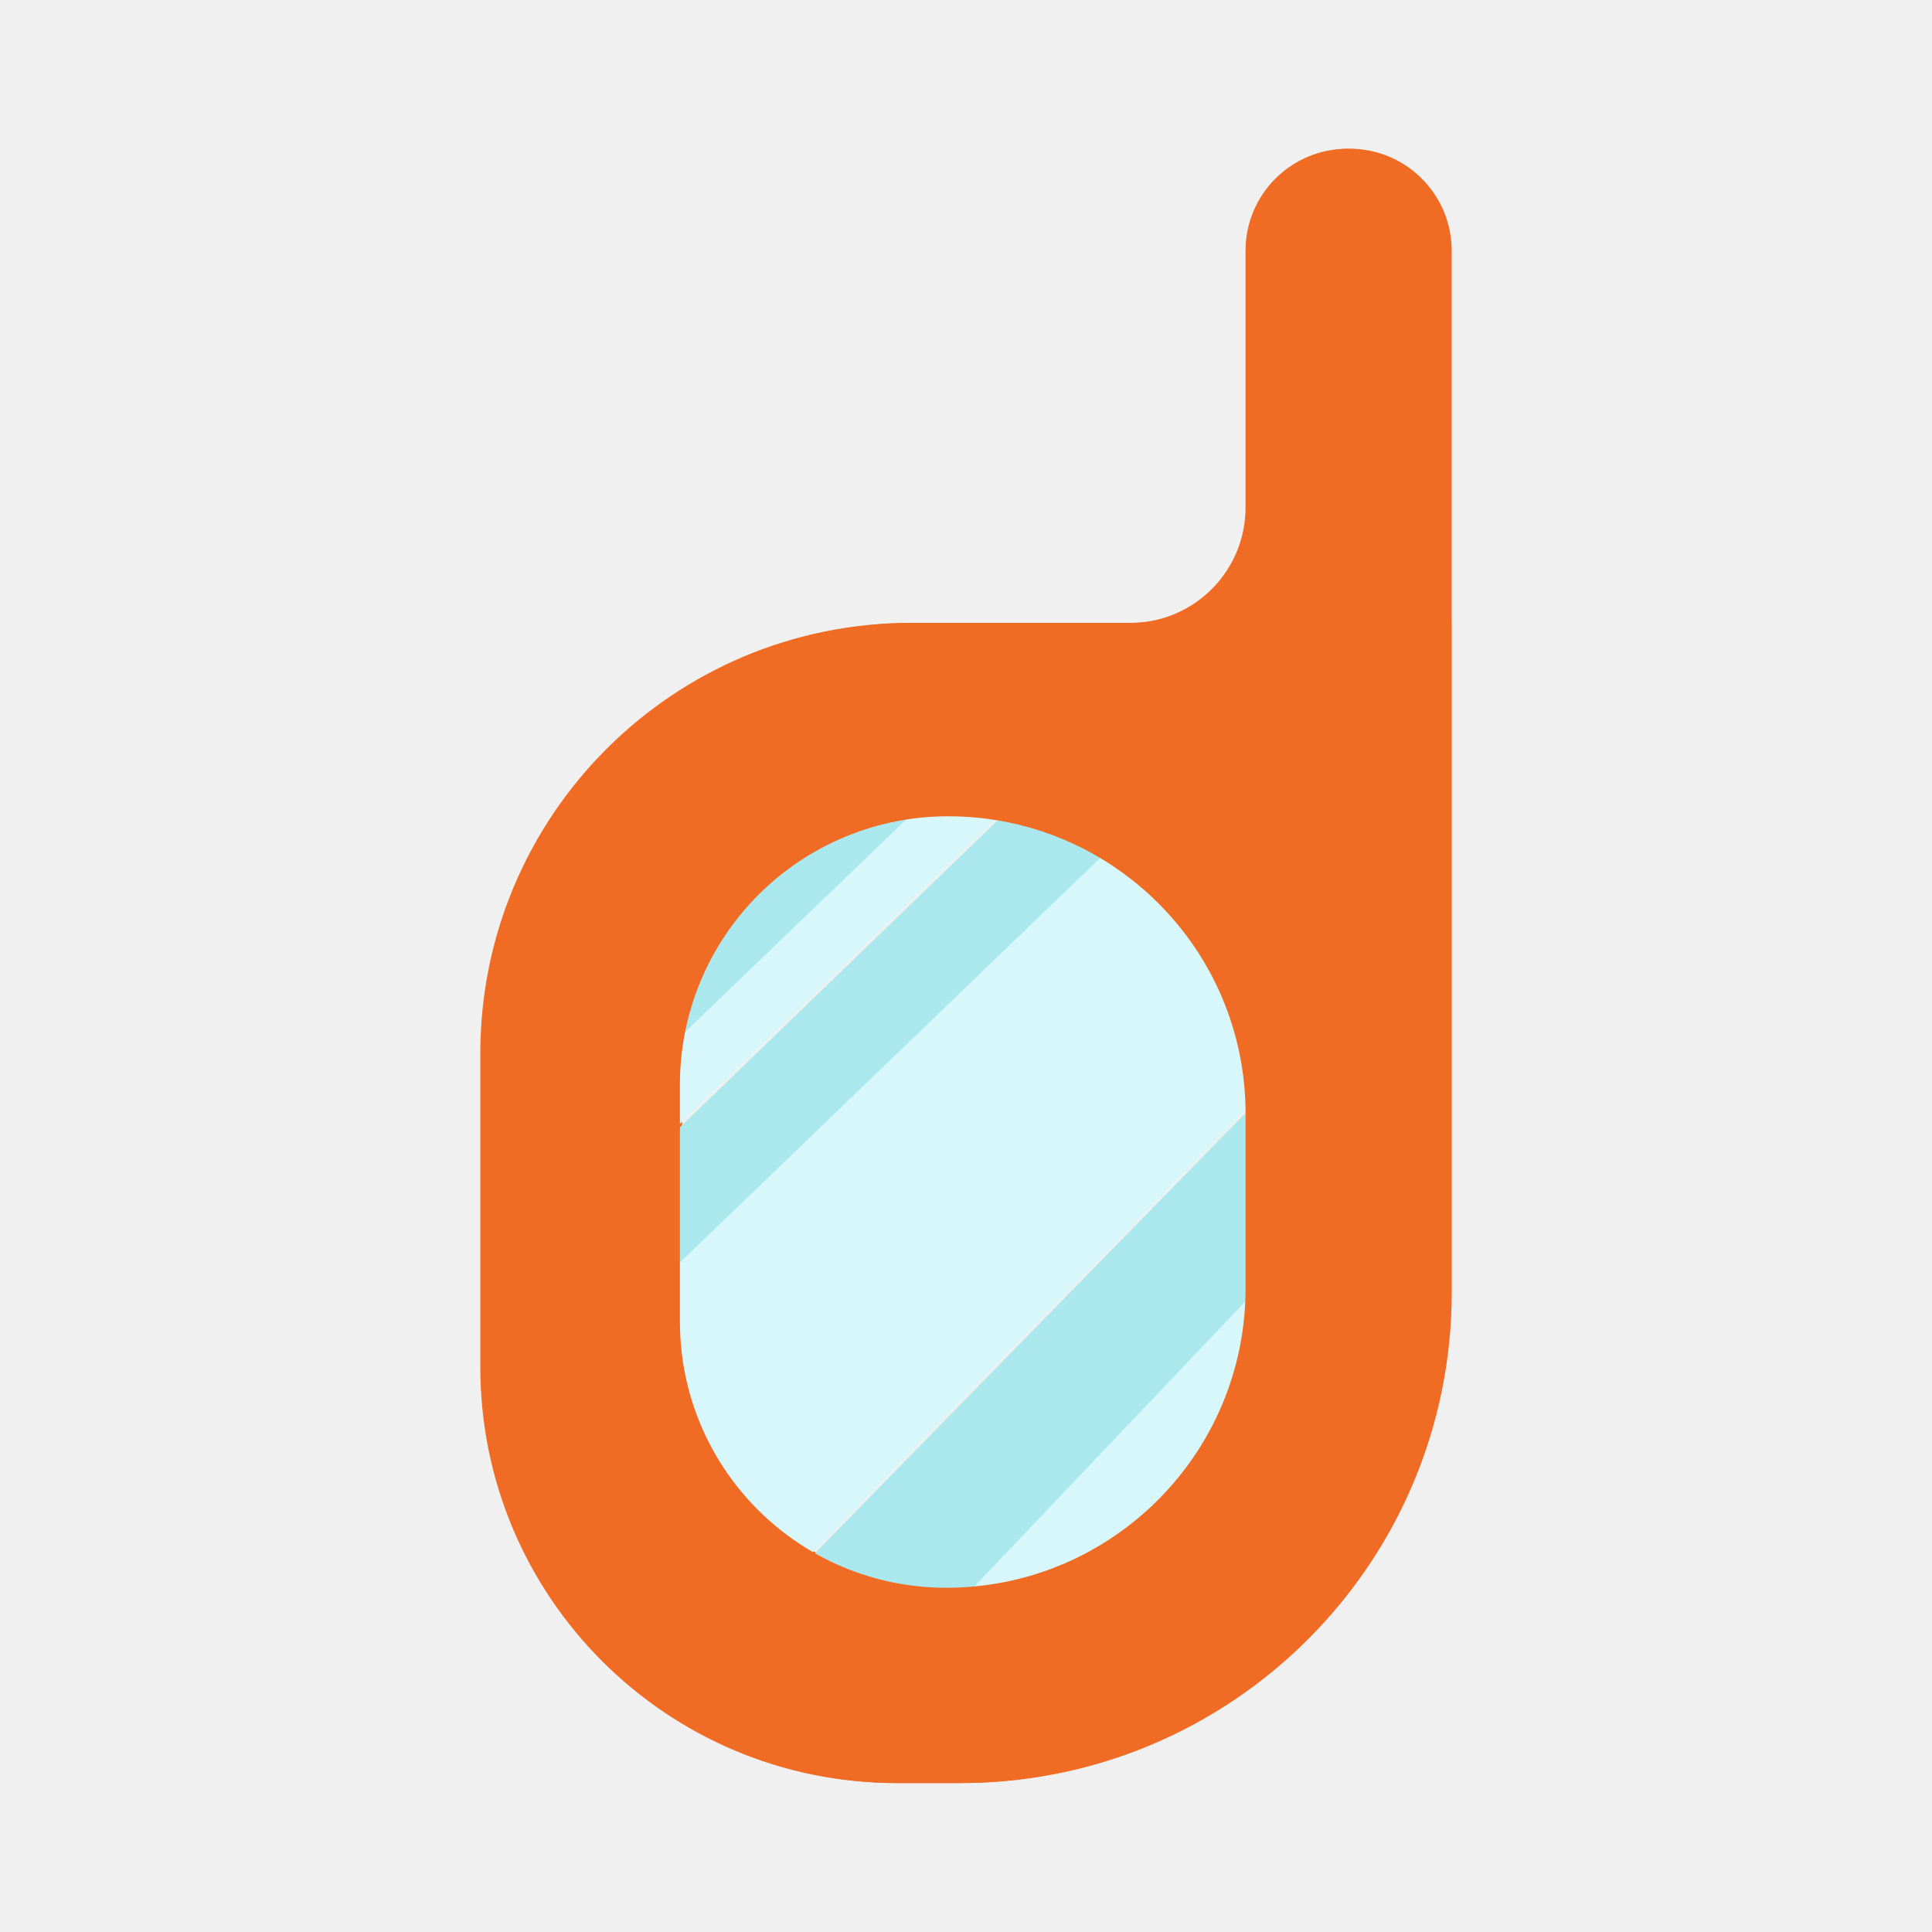
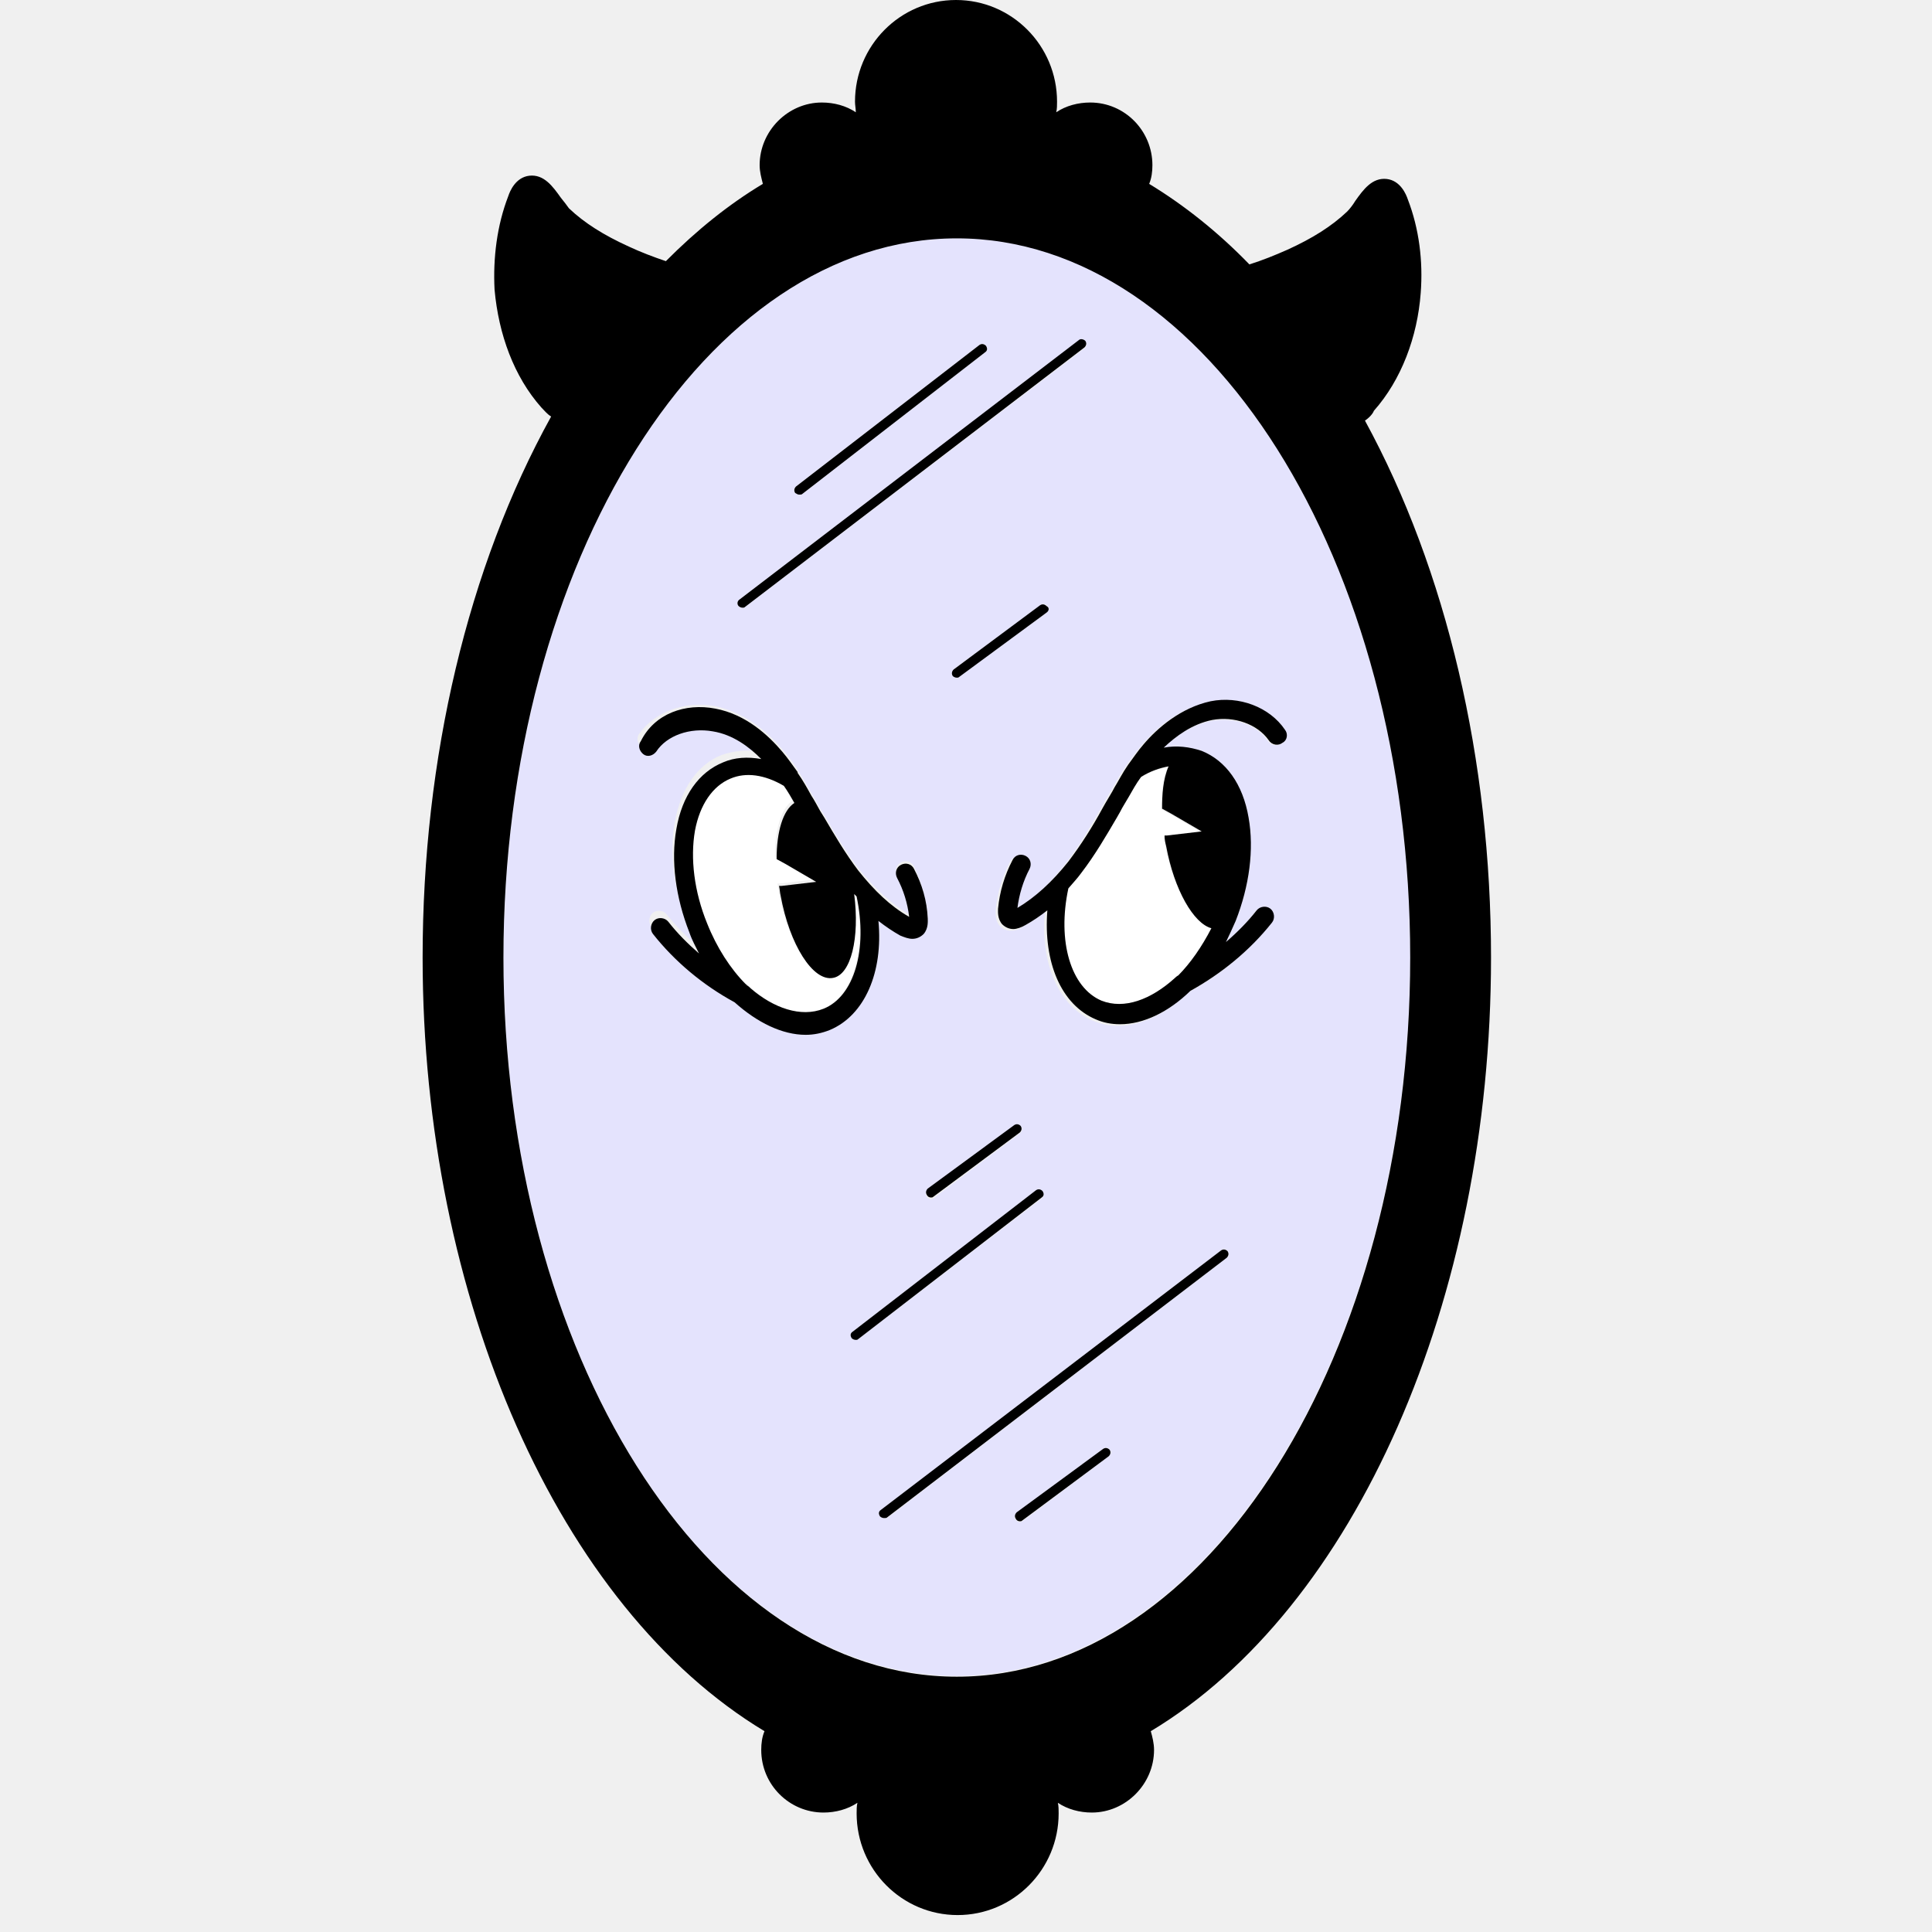
- <svg xmlns="http://www.w3.org/2000/svg" id="Layer_1" data-name="Layer 1" viewBox="0 0 425.2 425.2">
-   <defs>
-     <style>.cls-1{fill:#f06b24;}.cls-2{fill:#aae8ee;}.cls-3{fill:#d7f7fa;}</style>
-   </defs>
-   <path class="cls-1" d="M319.49,137.09V55.18a22.44,22.44,0,0,0-22.44-22.44h0A22.45,22.45,0,0,0,274.6,55.18V111.7a25.38,25.38,0,0,1-25.38,25.39m0,0H200.94a94.77,94.77,0,0,0-94.76,94.77v69a91.56,91.56,0,0,0,91.56,91.56H211.5a108,108,0,0,0,108-108V137.09M209.16,179.65h0a65.44,65.44,0,0,1,65.44,65.44v38.45a65.89,65.89,0,0,1-65.89,65.9h0a58.59,58.59,0,0,1-58.59-58.59V238.7A59,59,0,0,1,209.16,179.65Z" />
-   <path class="cls-2" d="M170.07,351.32c9.49,4.69,21.41,7.06,35.59,7.06h.64l72.22-75.93v-42Zm76.16,7.06h17.42a14.87,14.87,0,0,0,14.87-14.87V323.89ZM206.35,171.16c-41.44,0-64.06,21.19-65,65.05a3.85,3.85,0,0,0,0,.76l68.41-65.81Zm22.92,0-88,85v30.5l120-115.46Z" />
-   <path class="cls-3" d="M205.66,358.38h39.93l32.93-35.18V281.76Zm58-187.22h-3.19L141.25,285.93v8.85q0,42.11,28.35,56.31L278.52,239.8V186A14.84,14.84,0,0,0,263.65,171.16Zm-54.64,0L141.3,236.21a3.85,3.85,0,0,0,0,.76c-.05.75-.05,1.5-.05,2.31v16.15l87.32-84.27Z" />
-   <path class="cls-1" d="M319,137.09V55.18a22.44,22.44,0,0,0-22.44-22.44h0a22.44,22.44,0,0,0-22.44,22.44V111.7a25.39,25.39,0,0,1-25.39,25.39m0,0H200.46a94.76,94.76,0,0,0-94.75,94.77v69a91.56,91.56,0,0,0,91.56,91.56H211a108,108,0,0,0,108-108V137.09M208.69,179.65h0a65.44,65.44,0,0,1,65.44,65.44v38.45a65.9,65.9,0,0,1-65.9,65.9h0a58.59,58.59,0,0,1-58.59-58.59V238.7A59,59,0,0,1,208.69,179.65Z" />
+ <svg xmlns="http://www.w3.org/2000/svg" width="64" height="64" viewBox="0 0 64 64" fill="none">
+   <path d="M28.35 29.698C28.724 31.45 28.269 33.013 27.252 33.417C26.502 33.714 25.619 33.417 24.816 32.663C24.789 32.609 24.735 32.582 24.682 32.555C24.682 32.555 24.682 32.555 24.655 32.528C24.146 32.016 23.691 31.315 23.37 30.507C22.942 29.456 22.808 28.378 22.968 27.434C23.129 26.572 23.531 25.952 24.146 25.71C24.655 25.494 25.298 25.575 25.913 25.952C26.047 26.168 26.154 26.356 26.262 26.518C25.887 26.761 25.672 27.461 25.672 28.378L25.967 28.539L26.984 29.132L25.833 29.267H25.753C25.78 29.375 25.78 29.483 25.806 29.59C26.101 31.234 26.904 32.447 27.547 32.312C28.136 32.204 28.43 30.992 28.243 29.536C28.323 29.644 28.35 29.671 28.35 29.698Z" fill="white" />
+   <path d="M40.129 30.749C39.835 31.369 39.46 31.881 39.032 32.312C39.032 32.312 39.032 32.312 39.005 32.312C38.951 32.339 38.925 32.393 38.898 32.42C38.095 33.148 37.211 33.471 36.462 33.175C35.444 32.743 34.989 31.207 35.364 29.456C35.498 29.294 35.658 29.105 35.792 28.944C36.248 28.351 36.622 27.731 36.97 27.111L37.077 26.922C37.184 26.761 37.265 26.572 37.372 26.41C37.479 26.222 37.613 26.006 37.773 25.764C38.095 25.575 38.389 25.467 38.684 25.413C38.496 25.845 38.469 26.357 38.469 26.815L38.764 26.976L39.781 27.569L38.63 27.704H38.55C38.577 27.812 38.577 27.92 38.603 28.054C38.898 29.483 39.54 30.615 40.129 30.749Z" fill="white" />
+   <path d="M42.057 30.129C41.923 30.021 41.709 30.048 41.602 30.183C41.307 30.561 40.959 30.911 40.585 31.234C40.692 31.019 40.825 30.776 40.906 30.534C41.388 29.375 41.522 28.162 41.334 27.111C41.12 26.006 40.585 25.224 39.781 24.901C39.407 24.739 38.978 24.712 38.523 24.793C38.925 24.389 39.46 24.012 40.13 23.877C40.879 23.742 41.656 24.012 42.004 24.551C42.111 24.686 42.298 24.739 42.459 24.632C42.593 24.524 42.646 24.335 42.539 24.2C42.03 23.446 41.013 23.069 40.022 23.284C39.005 23.473 38.255 24.174 37.8 24.712C37.613 24.928 37.452 25.171 37.292 25.386C37.104 25.656 36.97 25.898 36.837 26.141C36.729 26.329 36.622 26.491 36.542 26.653L36.435 26.841C36.087 27.434 35.739 28.054 35.31 28.593C34.775 29.294 34.24 29.779 33.624 30.129C33.677 29.671 33.811 29.24 34.026 28.836C34.106 28.674 34.052 28.485 33.892 28.404C33.731 28.324 33.544 28.378 33.463 28.539C33.196 29.051 33.035 29.59 32.981 30.156C32.981 30.237 32.955 30.48 33.115 30.668C33.222 30.776 33.329 30.83 33.49 30.83C33.624 30.83 33.758 30.803 33.892 30.695C34.133 30.561 34.373 30.399 34.614 30.21C34.454 31.908 35.07 33.336 36.221 33.821C36.489 33.929 36.756 33.983 37.024 33.983C37.8 33.983 38.63 33.579 39.353 32.878C40.397 32.312 41.334 31.558 42.057 30.614C42.218 30.453 42.191 30.237 42.057 30.129ZM31.696 7.869C39.969 7.869 46.715 18.568 46.715 31.692C46.715 44.817 39.969 55.516 31.696 55.516C23.397 55.516 16.677 44.817 16.677 31.692C16.677 18.568 23.424 7.869 31.696 7.869ZM40.638 41.664C40.718 41.61 40.718 41.502 40.665 41.448C40.611 41.367 40.504 41.367 40.451 41.421L29.206 50.018C29.126 50.072 29.126 50.18 29.18 50.233C29.206 50.26 29.26 50.287 29.314 50.287C29.34 50.287 29.394 50.287 29.421 50.26L40.638 41.664ZM36.729 48.239C36.81 48.185 36.81 48.078 36.756 48.024C36.703 47.943 36.596 47.943 36.542 47.997L33.677 50.126C33.597 50.18 33.597 50.287 33.651 50.341C33.677 50.395 33.731 50.422 33.785 50.422C33.811 50.422 33.838 50.395 33.865 50.395L36.729 48.239ZM35.926 11.534C36.007 11.48 36.007 11.373 35.953 11.319C35.9 11.238 35.792 11.238 35.739 11.292L24.495 19.862C24.414 19.916 24.414 20.023 24.468 20.077C24.495 20.104 24.548 20.131 24.602 20.131C24.628 20.131 24.682 20.131 24.682 20.104L35.926 11.534ZM34.668 20.293C34.748 20.239 34.748 20.131 34.695 20.077C34.641 19.996 34.534 19.996 34.481 20.05L31.616 22.152C31.536 22.206 31.536 22.314 31.589 22.368C31.616 22.422 31.669 22.422 31.723 22.422C31.75 22.422 31.777 22.422 31.803 22.395L34.668 20.293ZM34.507 39.696C34.588 39.642 34.588 39.535 34.534 39.481C34.481 39.4 34.373 39.4 34.32 39.454L28.243 44.116C28.162 44.17 28.162 44.278 28.216 44.332C28.243 44.358 28.296 44.386 28.35 44.386C28.377 44.386 28.403 44.386 28.43 44.358L34.507 39.696ZM33.785 37.54C33.865 37.486 33.865 37.379 33.811 37.325C33.758 37.244 33.651 37.244 33.597 37.298L30.733 39.427C30.652 39.481 30.652 39.589 30.706 39.642C30.733 39.696 30.786 39.723 30.84 39.723C30.866 39.723 30.92 39.696 30.92 39.696L33.785 37.54ZM32.633 11.669C32.714 11.615 32.714 11.507 32.66 11.453C32.606 11.373 32.499 11.373 32.446 11.427L26.369 16.116C26.288 16.169 26.288 16.277 26.342 16.331C26.369 16.358 26.422 16.385 26.476 16.385C26.503 16.385 26.556 16.385 26.583 16.358L32.633 11.669ZM30.599 30.857C30.759 30.668 30.733 30.426 30.733 30.345C30.679 29.779 30.518 29.213 30.277 28.701C30.197 28.539 30.01 28.485 29.849 28.566C29.688 28.647 29.635 28.836 29.715 28.997C29.929 29.402 30.063 29.86 30.117 30.291C29.528 29.941 28.966 29.429 28.43 28.755C28.002 28.189 27.627 27.569 27.306 27.003L27.172 26.788C27.065 26.626 26.984 26.437 26.877 26.276C26.744 26.06 26.61 25.79 26.422 25.521C26.422 25.521 26.422 25.521 26.422 25.494C26.288 25.278 26.101 25.036 25.914 24.82C25.458 24.281 24.709 23.608 23.692 23.392C22.701 23.203 21.684 23.581 21.175 24.308C21.068 24.443 21.121 24.659 21.255 24.739C21.389 24.847 21.603 24.793 21.684 24.659C22.058 24.12 22.835 23.85 23.558 23.985C24.227 24.12 24.762 24.524 25.164 24.901C24.736 24.82 24.307 24.874 23.906 25.009C23.102 25.332 22.567 26.114 22.353 27.219C22.166 28.27 22.326 29.483 22.781 30.641C22.888 30.884 22.995 31.126 23.102 31.342C22.728 31.019 22.38 30.668 22.085 30.291C21.978 30.156 21.764 30.129 21.63 30.237C21.496 30.345 21.469 30.561 21.576 30.695C22.326 31.611 23.263 32.393 24.28 32.959C25.003 33.66 25.833 34.037 26.636 34.037C26.904 34.037 27.199 33.983 27.44 33.875C28.591 33.39 29.18 31.989 29.046 30.264C29.287 30.453 29.501 30.614 29.769 30.749C29.903 30.83 30.036 30.857 30.17 30.857C30.384 31.019 30.518 30.965 30.599 30.857Z" fill="#E4E3FD" />
+   <path d="M45.216 13.933C47.92 18.892 49.392 25.171 49.392 31.719C49.392 43.065 44.895 53.279 38.121 57.348C38.175 57.537 38.229 57.752 38.229 57.968C38.229 59.1 37.292 60.043 36.167 60.043C35.766 60.043 35.364 59.935 35.043 59.72C35.069 59.828 35.069 59.962 35.069 60.07C35.069 61.93 33.57 63.439 31.723 63.439C29.876 63.439 28.377 61.93 28.377 60.07C28.377 59.962 28.377 59.828 28.403 59.72C28.082 59.935 27.68 60.043 27.279 60.043C26.154 60.043 25.217 59.127 25.217 57.968C25.217 57.752 25.244 57.537 25.325 57.348C18.524 53.252 14 43.038 14 31.719C14 25.117 15.499 18.784 18.257 13.798C18.123 13.717 18.043 13.609 17.936 13.502C17.025 12.477 16.517 11.076 16.383 9.594C16.329 8.543 16.463 7.465 16.838 6.495C16.891 6.333 17.079 5.875 17.534 5.821C18.016 5.767 18.31 6.171 18.578 6.549C18.685 6.683 18.792 6.818 18.846 6.899C19.354 7.384 19.997 7.788 20.827 8.166C21.228 8.354 21.657 8.516 22.058 8.651C23.076 7.627 24.147 6.764 25.271 6.091C25.217 5.875 25.164 5.686 25.164 5.471C25.164 4.339 26.101 3.396 27.225 3.396C27.627 3.396 28.029 3.503 28.35 3.719C28.35 3.611 28.323 3.476 28.323 3.369C28.323 1.509 29.822 0 31.669 0C33.517 0 35.016 1.509 35.016 3.369C35.016 3.476 35.016 3.611 34.989 3.719C35.31 3.503 35.712 3.396 36.114 3.396C37.265 3.396 38.175 4.339 38.175 5.471C38.175 5.686 38.148 5.902 38.068 6.091C39.219 6.791 40.344 7.681 41.388 8.759C41.816 8.624 42.218 8.462 42.646 8.273C43.476 7.896 44.118 7.492 44.627 7.007C44.707 6.926 44.815 6.791 44.895 6.656C45.163 6.279 45.457 5.875 45.939 5.929C46.394 5.983 46.581 6.441 46.635 6.603C47.01 7.573 47.144 8.651 47.063 9.702C46.956 11.157 46.421 12.585 45.511 13.609C45.484 13.69 45.377 13.825 45.216 13.933ZM46.715 31.719C46.715 18.568 39.969 7.896 31.696 7.896C23.397 7.896 16.677 18.595 16.677 31.719C16.677 44.844 23.424 55.543 31.696 55.543C39.995 55.543 46.715 44.844 46.715 31.719Z" fill="black" />
+   <path d="M36.542 47.997C36.622 47.943 36.703 47.97 36.756 48.024C36.81 48.105 36.783 48.185 36.729 48.239L33.865 50.368C33.838 50.395 33.811 50.395 33.785 50.395C33.731 50.395 33.677 50.368 33.651 50.314C33.597 50.233 33.624 50.153 33.677 50.099L36.542 47.997Z" fill="black" />
+   <path d="M39.032 32.312C39.433 31.908 39.808 31.369 40.129 30.749C39.54 30.588 38.898 29.483 38.63 28.027C38.603 27.92 38.577 27.812 38.577 27.677H38.657L39.808 27.542L38.791 26.95L38.496 26.788C38.496 26.33 38.523 25.818 38.711 25.386C38.416 25.44 38.095 25.548 37.8 25.737C37.64 25.952 37.506 26.195 37.399 26.384C37.292 26.572 37.184 26.734 37.104 26.896L36.997 27.084C36.649 27.677 36.274 28.324 35.819 28.917C35.685 29.105 35.525 29.267 35.391 29.429C35.016 31.18 35.471 32.717 36.488 33.148C37.238 33.444 38.121 33.121 38.925 32.393C38.925 32.393 38.978 32.339 39.032 32.312ZM42.566 24.174C42.673 24.308 42.646 24.524 42.485 24.605C42.352 24.713 42.137 24.686 42.03 24.524C41.655 23.985 40.879 23.715 40.156 23.85C39.487 23.985 38.951 24.389 38.55 24.767C38.978 24.686 39.407 24.74 39.808 24.874C40.611 25.198 41.173 25.979 41.361 27.084C41.548 28.135 41.388 29.348 40.933 30.507C40.825 30.749 40.718 30.992 40.611 31.207C40.986 30.884 41.334 30.534 41.629 30.156C41.736 30.022 41.95 29.995 42.084 30.102C42.218 30.21 42.244 30.426 42.137 30.561C41.388 31.504 40.451 32.258 39.433 32.824C38.711 33.525 37.881 33.929 37.104 33.929C36.81 33.929 36.542 33.875 36.301 33.768C35.15 33.282 34.561 31.881 34.695 30.156C34.454 30.345 34.213 30.507 33.972 30.642C33.838 30.722 33.677 30.776 33.57 30.776C33.436 30.776 33.303 30.722 33.196 30.615C33.035 30.426 33.062 30.183 33.062 30.102C33.115 29.537 33.276 28.998 33.544 28.486C33.624 28.324 33.811 28.27 33.972 28.351C34.133 28.432 34.186 28.62 34.106 28.782C33.892 29.186 33.758 29.644 33.704 30.076C34.293 29.725 34.855 29.213 35.391 28.54C35.819 27.974 36.194 27.381 36.515 26.788L36.622 26.599C36.729 26.41 36.837 26.249 36.917 26.087C37.051 25.872 37.184 25.602 37.372 25.332C37.532 25.117 37.693 24.874 37.881 24.659C38.336 24.12 39.112 23.446 40.103 23.23C41.04 23.042 42.057 23.419 42.566 24.174Z" fill="black" />
+   <path d="M34.668 20.293L31.777 22.422C31.75 22.449 31.723 22.449 31.696 22.449C31.643 22.449 31.589 22.422 31.562 22.395C31.509 22.314 31.536 22.233 31.589 22.179L34.454 20.05C34.534 19.997 34.614 20.023 34.668 20.077C34.775 20.131 34.748 20.239 34.668 20.293Z" fill="black" />
+   <path d="M33.597 37.271C33.677 37.217 33.758 37.244 33.811 37.298C33.865 37.379 33.838 37.459 33.785 37.513L30.92 39.642C30.893 39.669 30.866 39.669 30.84 39.669C30.786 39.669 30.733 39.642 30.706 39.589C30.652 39.508 30.679 39.427 30.733 39.373L33.597 37.271Z" fill="black" />
+   <path d="M40.451 41.421C40.531 41.367 40.611 41.394 40.665 41.448C40.718 41.529 40.692 41.61 40.638 41.664L29.394 50.261C29.367 50.288 29.34 50.288 29.287 50.288C29.233 50.288 29.18 50.261 29.153 50.234C29.099 50.153 29.099 50.072 29.18 50.018L40.451 41.421Z" fill="black" />
+   <path d="M34.32 39.427C34.4 39.373 34.48 39.4 34.534 39.454C34.588 39.535 34.588 39.615 34.507 39.669L28.43 44.359C28.403 44.386 28.377 44.386 28.35 44.386C28.296 44.386 28.243 44.359 28.216 44.332C28.162 44.251 28.162 44.17 28.243 44.116L34.32 39.427Z" fill="black" />
+   <path d="M32.446 11.427C32.526 11.373 32.606 11.4 32.66 11.454C32.714 11.534 32.714 11.615 32.633 11.669L26.583 16.358C26.556 16.385 26.529 16.385 26.476 16.385C26.422 16.385 26.395 16.358 26.342 16.331C26.288 16.25 26.315 16.17 26.369 16.116L32.446 11.427Z" fill="black" />
+   <path d="M24.495 19.862L35.739 11.265C35.792 11.211 35.9 11.238 35.953 11.292C36.007 11.373 35.98 11.453 35.926 11.507L24.682 20.104C24.655 20.131 24.628 20.131 24.602 20.131C24.548 20.131 24.495 20.104 24.468 20.077C24.414 20.023 24.414 19.916 24.495 19.862Z" fill="black" />
+   <path d="M27.279 33.417C28.296 33.013 28.751 31.45 28.377 29.698C28.35 29.671 28.323 29.644 28.296 29.617C28.484 31.073 28.189 32.285 27.6 32.393C26.931 32.528 26.154 31.288 25.86 29.671C25.833 29.564 25.833 29.456 25.806 29.348H25.887L27.038 29.213L26.021 28.62L25.726 28.459C25.726 27.542 25.94 26.842 26.315 26.599C26.208 26.41 26.101 26.222 25.967 26.033C25.325 25.656 24.709 25.575 24.2 25.791C23.611 26.033 23.183 26.653 23.022 27.515C22.862 28.432 22.995 29.537 23.424 30.588C23.745 31.396 24.2 32.097 24.709 32.609C24.709 32.609 24.736 32.609 24.736 32.636C24.789 32.663 24.843 32.717 24.869 32.743C25.619 33.39 26.529 33.714 27.279 33.417ZM23.692 23.473C24.709 23.662 25.458 24.362 25.914 24.901C26.101 25.117 26.262 25.359 26.422 25.575C26.422 25.575 26.422 25.575 26.422 25.602C26.61 25.872 26.744 26.114 26.877 26.357C26.984 26.518 27.065 26.68 27.172 26.869L27.306 27.084C27.654 27.677 28.002 28.27 28.43 28.836C28.966 29.51 29.501 30.022 30.117 30.372C30.063 29.914 29.929 29.483 29.715 29.078C29.635 28.917 29.688 28.728 29.849 28.647C30.01 28.566 30.197 28.62 30.277 28.782C30.545 29.294 30.706 29.833 30.733 30.426C30.733 30.507 30.759 30.749 30.599 30.938C30.492 31.046 30.358 31.1 30.224 31.1C30.09 31.1 29.956 31.046 29.822 30.992C29.581 30.857 29.34 30.695 29.099 30.507C29.26 32.205 28.644 33.633 27.493 34.118C27.225 34.226 26.958 34.28 26.69 34.28C25.914 34.28 25.084 33.875 24.334 33.202C23.29 32.636 22.353 31.854 21.63 30.938C21.523 30.803 21.55 30.588 21.684 30.48C21.817 30.372 22.032 30.399 22.139 30.534C22.433 30.911 22.781 31.261 23.156 31.585C23.049 31.369 22.915 31.127 22.835 30.884C22.38 29.725 22.219 28.512 22.406 27.462C22.594 26.357 23.156 25.575 23.959 25.252C24.334 25.09 24.762 25.063 25.218 25.144C24.816 24.74 24.28 24.335 23.611 24.227C22.862 24.093 22.085 24.362 21.737 24.901C21.63 25.036 21.443 25.09 21.309 24.982C21.175 24.874 21.121 24.686 21.229 24.551C21.684 23.635 22.701 23.284 23.692 23.473Z" fill="black" />
</svg>
